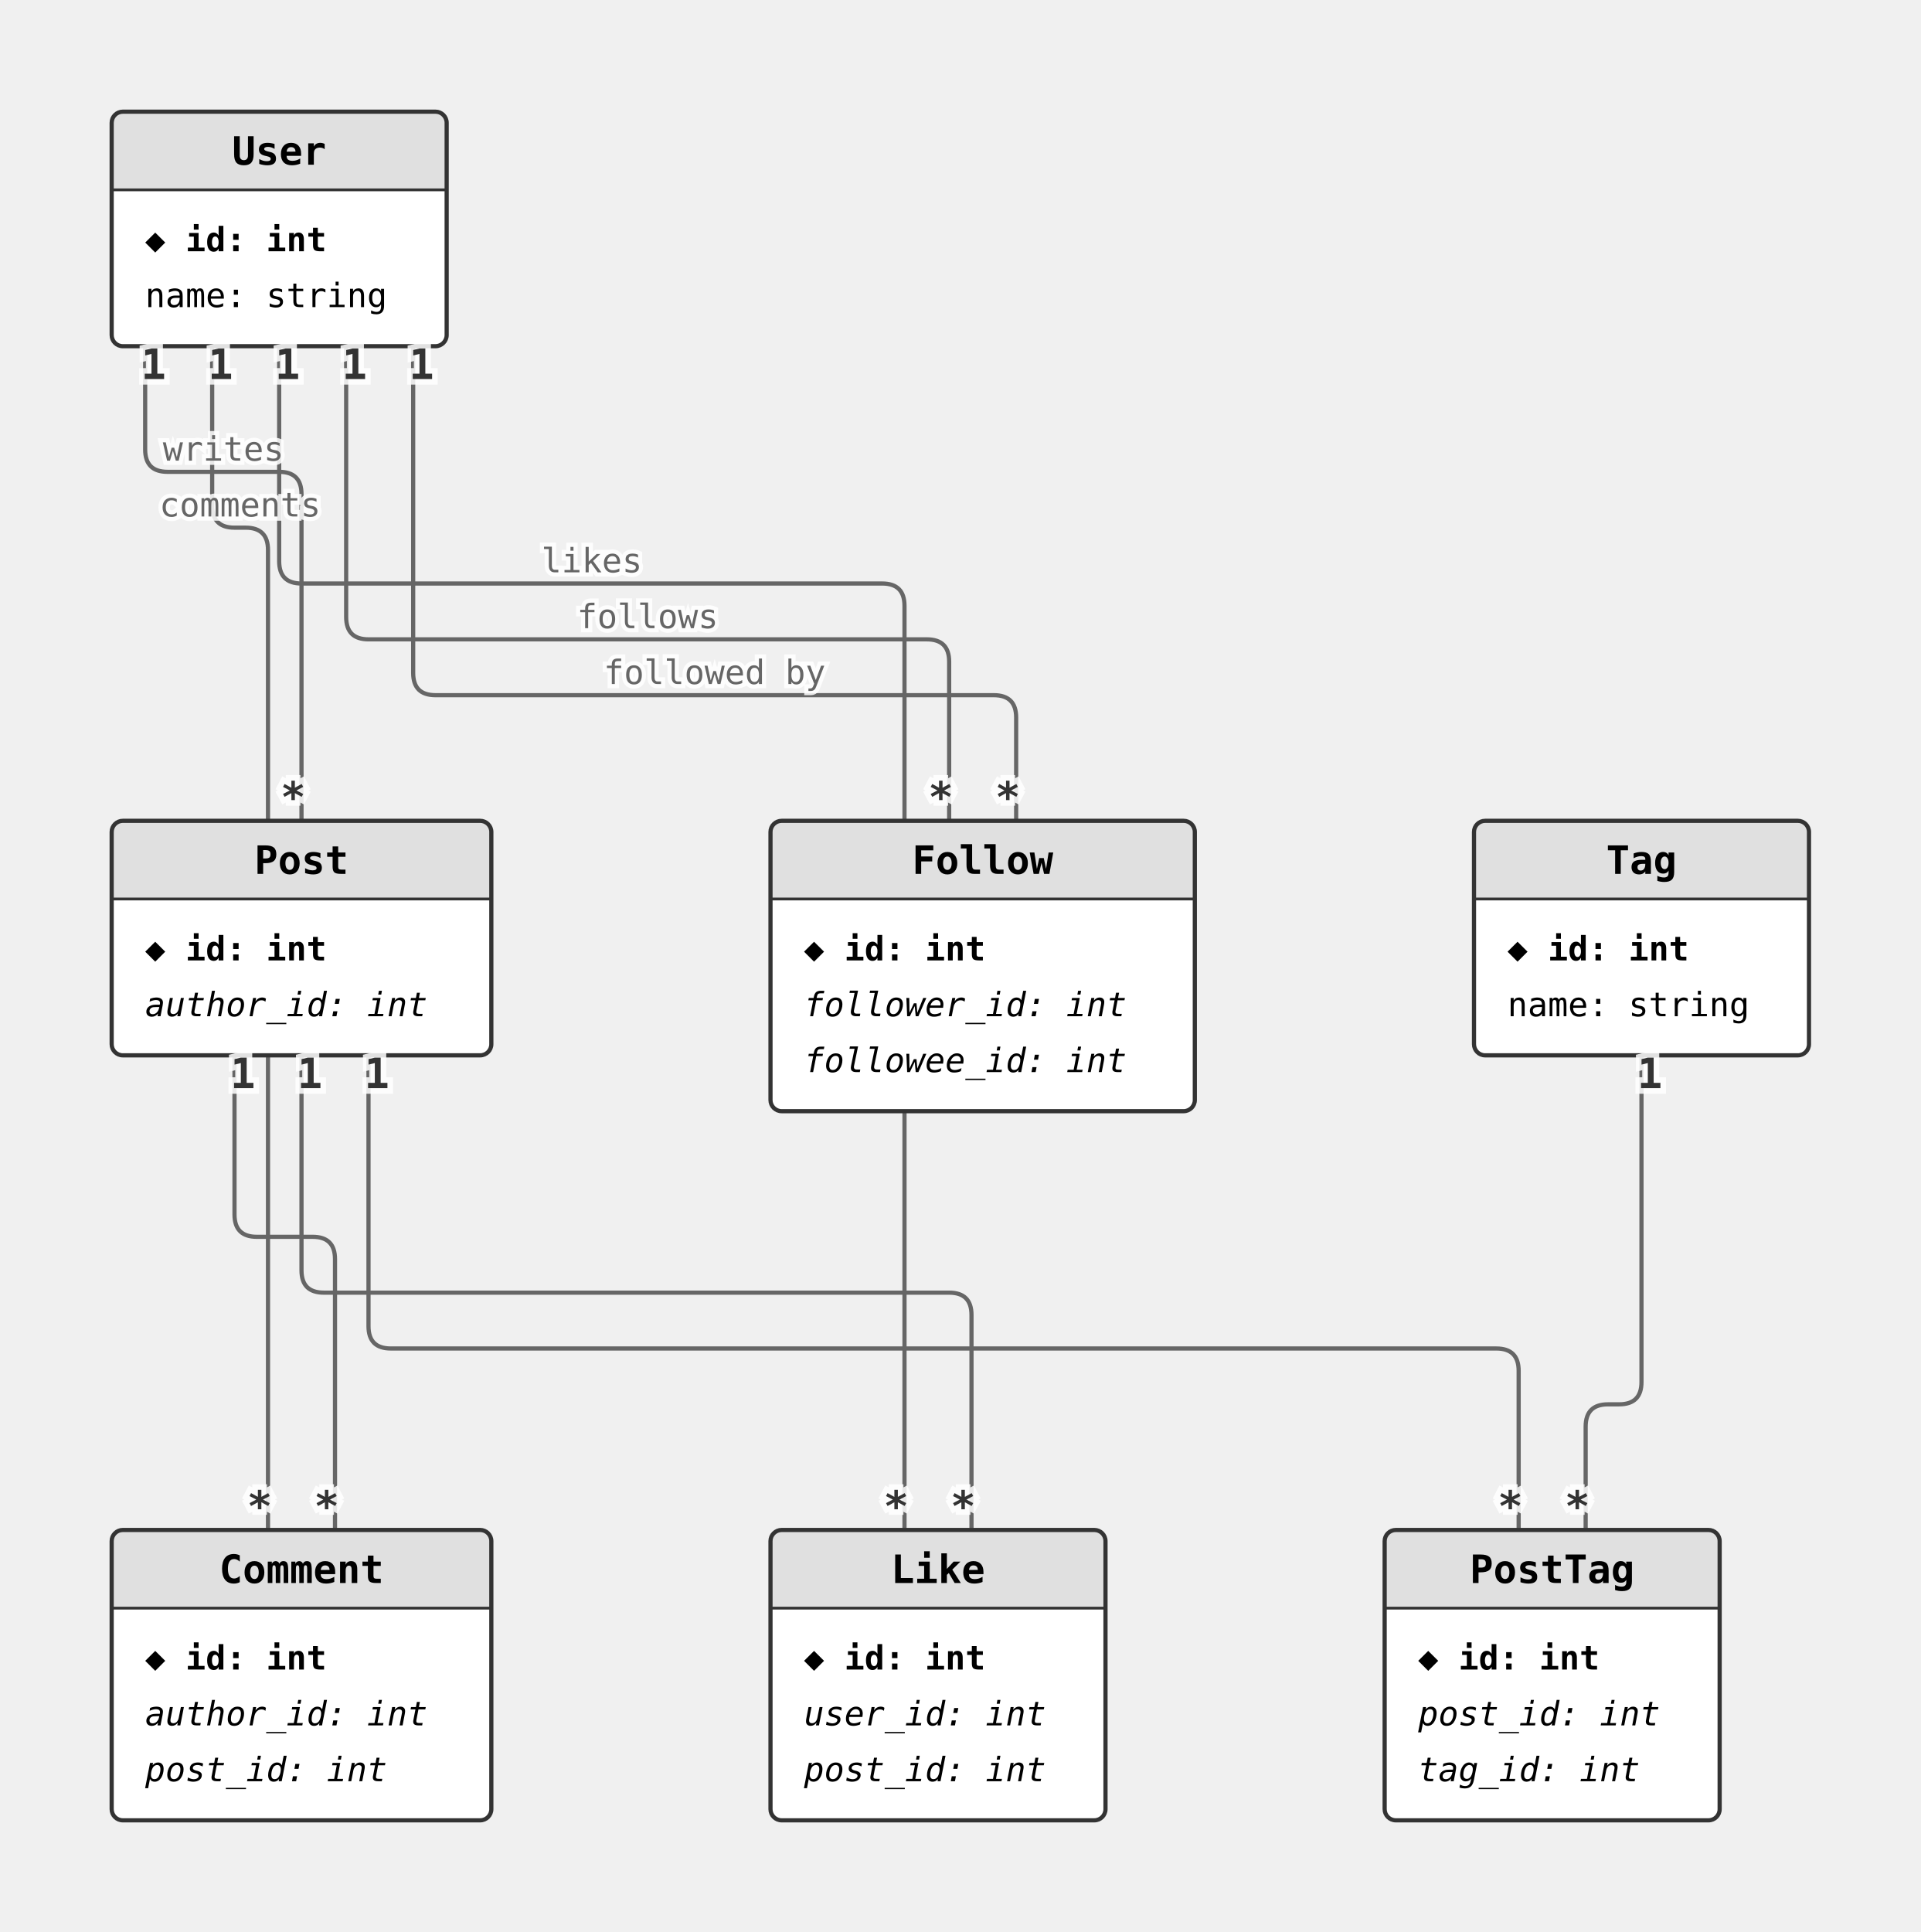
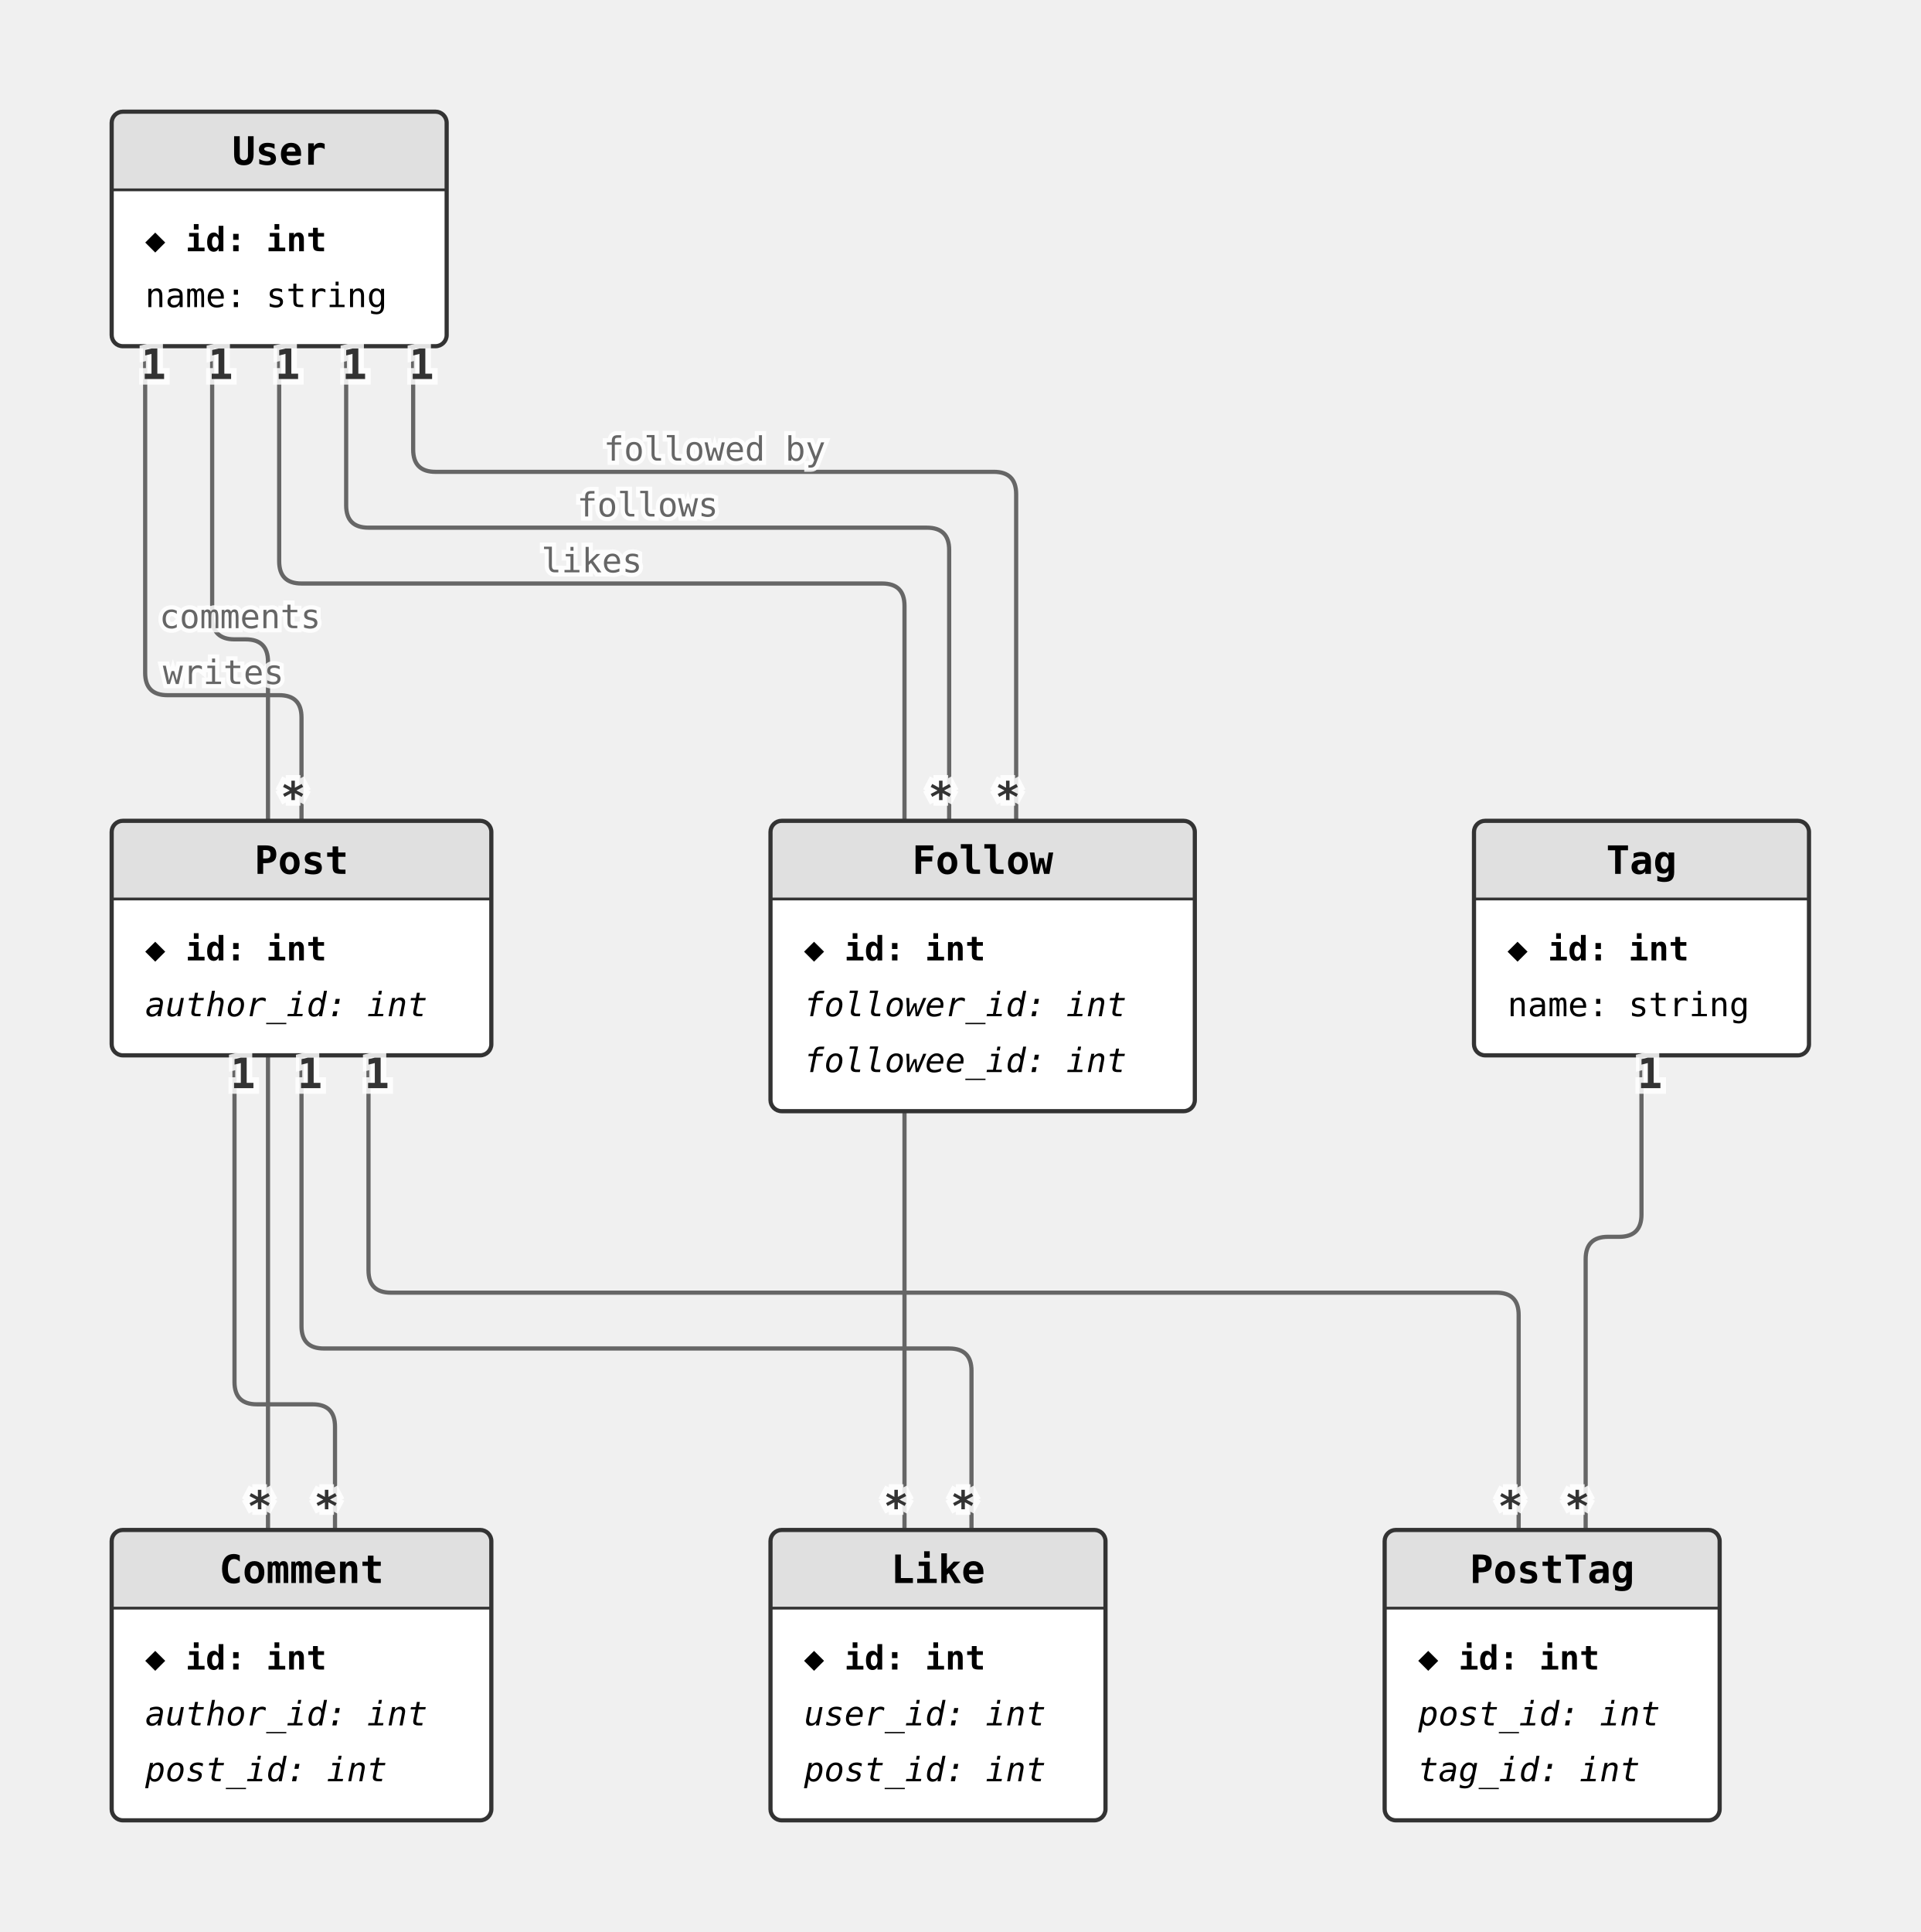
<svg xmlns="http://www.w3.org/2000/svg" width="688" height="692" viewBox="0 0 688 692">
  <style>
  .entity-bg { fill: #fff; }
  .entity-header { fill: #e0e0e0; }
  .entity-border { fill: none; stroke: #333; stroke-width: 1.5; }
  .entity-name { font-family: monospace; font-size: 14px; font-weight: bold; }
  .column-text { font-family: monospace; font-size: 12px; }
  .pk { font-weight: bold; }
  .fk { font-style: italic; }
  .edge { stroke: #666; stroke-width: 1.5; fill: none; }
  .edge-label { font-family: monospace; font-size: 12px; fill: #666; paint-order: stroke; stroke: rgba(255,255,255,0.85); stroke-width: 3px; }
  .cardinality { font-family: monospace; font-size: 15px; font-weight: bold; fill: #333; paint-order: stroke; stroke: rgba(255,255,255,0.85); stroke-width: 4px; }
</style>
-   <path class="edge" d="M 52 124 L 52 161 Q 52 169 60 169 L 100 169 Q 108 169 108 177 L 108 294" />
-   <path class="edge" d="M 76 124 L 76 181 Q 76 189 84 189 L 88 189 Q 96 189 96 197 L 96 548" />
+   <path class="edge" d="M 52 124 L 52 241 Q 52 249 60 249 L 100 249 Q 108 249 108 257 L 108 294" />
+   <path class="edge" d="M 76 124 L 76 221 Q 76 229 84 229 L 88 229 Q 96 229 96 237 L 96 548" />
  <path class="edge" d="M 100 124 L 100 201 Q 100 209 108 209 L 316 209 Q 324 209 324 217 L 324 548" />
-   <path class="edge" d="M 124 124 L 124 221 Q 124 229 132 229 L 332 229 Q 340 229 340 237 L 340 294" />
-   <path class="edge" d="M 148 124 L 148 241 Q 148 249 156 249 L 356 249 Q 364 249 364 257 L 364 294" />
-   <path class="edge" d="M 84 378 L 84 435 Q 84 443 92 443 L 112 443 Q 120 443 120 451 L 120 548" />
-   <path class="edge" d="M 108 378 L 108 455 Q 108 463 116 463 L 340 463 Q 348 463 348 471 L 348 548" />
-   <path class="edge" d="M 132 378 L 132 475 Q 132 483 140 483 L 536 483 Q 544 483 544 491 L 544 548" />
-   <path class="edge" d="M 588 378 L 588 495 Q 588 503 580 503 L 576 503 Q 568 503 568 511 L 568 548" />
+   <path class="edge" d="M 124 124 L 124 181 Q 124 189 132 189 L 332 189 Q 340 189 340 197 L 340 294" />
+   <path class="edge" d="M 148 124 L 148 161 Q 148 169 156 169 L 356 169 Q 364 169 364 177 L 364 294" />
+   <path class="edge" d="M 84 378 L 84 495 Q 84 503 92 503 L 112 503 Q 120 503 120 511 L 120 548" />
+   <path class="edge" d="M 108 378 L 108 475 Q 108 483 116 483 L 340 483 Q 348 483 348 491 L 348 548" />
+   <path class="edge" d="M 132 378 L 132 455 Q 132 463 140 463 L 536 463 Q 544 463 544 471 L 544 548" />
+   <path class="edge" d="M 588 378 L 588 435 Q 588 443 580 443 L 576 443 Q 568 443 568 451 L 568 548" />
  <rect class="entity-bg" x="40" y="40" width="120" height="84" rx="4" />
  <rect class="entity-header" x="40" y="40" width="120" height="28" rx="4" />
  <rect class="entity-header" x="40" y="64" width="120" height="4" />
  <text class="entity-name" x="100" y="59" text-anchor="middle">User</text>
  <line x1="40" y1="68" x2="160" y2="68" stroke="#333" stroke-width="1" />
  <text class="column-text pk" x="52" y="90">◆ id: int</text>
  <text class="column-text" x="52" y="110">  name: string</text>
  <rect class="entity-border" x="40" y="40" width="120" height="84" rx="4" />
  <rect class="entity-bg" x="40" y="294" width="136" height="84" rx="4" />
  <rect class="entity-header" x="40" y="294" width="136" height="28" rx="4" />
  <rect class="entity-header" x="40" y="318" width="136" height="4" />
  <text class="entity-name" x="108" y="313" text-anchor="middle">Post</text>
  <line x1="40" y1="322" x2="176" y2="322" stroke="#333" stroke-width="1" />
  <text class="column-text pk" x="52" y="344">◆ id: int</text>
  <text class="column-text fk" x="52" y="364">  author_id: int</text>
  <rect class="entity-border" x="40" y="294" width="136" height="84" rx="4" />
  <rect class="entity-bg" x="276" y="294" width="152" height="104" rx="4" />
  <rect class="entity-header" x="276" y="294" width="152" height="28" rx="4" />
  <rect class="entity-header" x="276" y="318" width="152" height="4" />
  <text class="entity-name" x="352" y="313" text-anchor="middle">Follow</text>
  <line x1="276" y1="322" x2="428" y2="322" stroke="#333" stroke-width="1" />
  <text class="column-text pk" x="288" y="344">◆ id: int</text>
  <text class="column-text fk" x="288" y="364">  follower_id: int</text>
  <text class="column-text fk" x="288" y="384">  followee_id: int</text>
  <rect class="entity-border" x="276" y="294" width="152" height="104" rx="4" />
  <rect class="entity-bg" x="528" y="294" width="120" height="84" rx="4" />
  <rect class="entity-header" x="528" y="294" width="120" height="28" rx="4" />
  <rect class="entity-header" x="528" y="318" width="120" height="4" />
  <text class="entity-name" x="588" y="313" text-anchor="middle">Tag</text>
  <line x1="528" y1="322" x2="648" y2="322" stroke="#333" stroke-width="1" />
  <text class="column-text pk" x="540" y="344">◆ id: int</text>
  <text class="column-text" x="540" y="364">  name: string</text>
  <rect class="entity-border" x="528" y="294" width="120" height="84" rx="4" />
  <rect class="entity-bg" x="40" y="548" width="136" height="104" rx="4" />
  <rect class="entity-header" x="40" y="548" width="136" height="28" rx="4" />
  <rect class="entity-header" x="40" y="572" width="136" height="4" />
  <text class="entity-name" x="108" y="567" text-anchor="middle">Comment</text>
  <line x1="40" y1="576" x2="176" y2="576" stroke="#333" stroke-width="1" />
  <text class="column-text pk" x="52" y="598">◆ id: int</text>
  <text class="column-text fk" x="52" y="618">  author_id: int</text>
  <text class="column-text fk" x="52" y="638">  post_id: int</text>
  <rect class="entity-border" x="40" y="548" width="136" height="104" rx="4" />
  <rect class="entity-bg" x="276" y="548" width="120" height="104" rx="4" />
  <rect class="entity-header" x="276" y="548" width="120" height="28" rx="4" />
  <rect class="entity-header" x="276" y="572" width="120" height="4" />
  <text class="entity-name" x="336" y="567" text-anchor="middle">Like</text>
  <line x1="276" y1="576" x2="396" y2="576" stroke="#333" stroke-width="1" />
  <text class="column-text pk" x="288" y="598">◆ id: int</text>
  <text class="column-text fk" x="288" y="618">  user_id: int</text>
  <text class="column-text fk" x="288" y="638">  post_id: int</text>
  <rect class="entity-border" x="276" y="548" width="120" height="104" rx="4" />
  <rect class="entity-bg" x="496" y="548" width="120" height="104" rx="4" />
  <rect class="entity-header" x="496" y="548" width="120" height="28" rx="4" />
  <rect class="entity-header" x="496" y="572" width="120" height="4" />
  <text class="entity-name" x="556" y="567" text-anchor="middle">PostTag</text>
  <line x1="496" y1="576" x2="616" y2="576" stroke="#333" stroke-width="1" />
  <text class="column-text pk" x="508" y="598">◆ id: int</text>
  <text class="column-text fk" x="508" y="618">  post_id: int</text>
  <text class="column-text fk" x="508" y="638">  tag_id: int</text>
  <rect class="entity-border" x="496" y="548" width="120" height="104" rx="4" />
  <text class="cardinality" x="59.5" y="131.5" text-anchor="end" dominant-baseline="middle">1</text>
  <text class="cardinality" x="100.5" y="286.5" text-anchor="start" dominant-baseline="middle">*</text>
-   <text class="edge-label" x="80" y="165" text-anchor="middle" dominant-baseline="alphabetic">writes</text>
+   <text class="edge-label" x="80" y="245" text-anchor="middle" dominant-baseline="alphabetic">writes</text>
  <text class="cardinality" x="83.5" y="131.5" text-anchor="end" dominant-baseline="middle">1</text>
  <text class="cardinality" x="88.5" y="540.5" text-anchor="start" dominant-baseline="middle">*</text>
-   <text class="edge-label" x="86" y="185" text-anchor="middle" dominant-baseline="alphabetic">comments</text>
+   <text class="edge-label" x="86" y="225" text-anchor="middle" dominant-baseline="alphabetic">comments</text>
  <text class="cardinality" x="107.5" y="131.5" text-anchor="end" dominant-baseline="middle">1</text>
  <text class="cardinality" x="316.5" y="540.5" text-anchor="start" dominant-baseline="middle">*</text>
  <text class="edge-label" x="212" y="205" text-anchor="middle" dominant-baseline="alphabetic">likes</text>
  <text class="cardinality" x="131.5" y="131.5" text-anchor="end" dominant-baseline="middle">1</text>
  <text class="cardinality" x="332.5" y="286.5" text-anchor="start" dominant-baseline="middle">*</text>
-   <text class="edge-label" x="232" y="225" text-anchor="middle" dominant-baseline="alphabetic">follows</text>
+   <text class="edge-label" x="232" y="185" text-anchor="middle" dominant-baseline="alphabetic">follows</text>
  <text class="cardinality" x="155.5" y="131.5" text-anchor="end" dominant-baseline="middle">1</text>
  <text class="cardinality" x="356.5" y="286.5" text-anchor="start" dominant-baseline="middle">*</text>
-   <text class="edge-label" x="256" y="245" text-anchor="middle" dominant-baseline="alphabetic">followed by</text>
+   <text class="edge-label" x="256" y="165" text-anchor="middle" dominant-baseline="alphabetic">followed by</text>
  <text class="cardinality" x="91.5" y="385.5" text-anchor="end" dominant-baseline="middle">1</text>
  <text class="cardinality" x="112.5" y="540.5" text-anchor="start" dominant-baseline="middle">*</text>
  <text class="cardinality" x="115.5" y="385.5" text-anchor="end" dominant-baseline="middle">1</text>
  <text class="cardinality" x="340.5" y="540.5" text-anchor="start" dominant-baseline="middle">*</text>
  <text class="cardinality" x="139.5" y="385.5" text-anchor="end" dominant-baseline="middle">1</text>
  <text class="cardinality" x="536.5" y="540.5" text-anchor="start" dominant-baseline="middle">*</text>
  <text class="cardinality" x="595.5" y="385.5" text-anchor="end" dominant-baseline="middle">1</text>
  <text class="cardinality" x="560.5" y="540.5" text-anchor="start" dominant-baseline="middle">*</text>
</svg>
